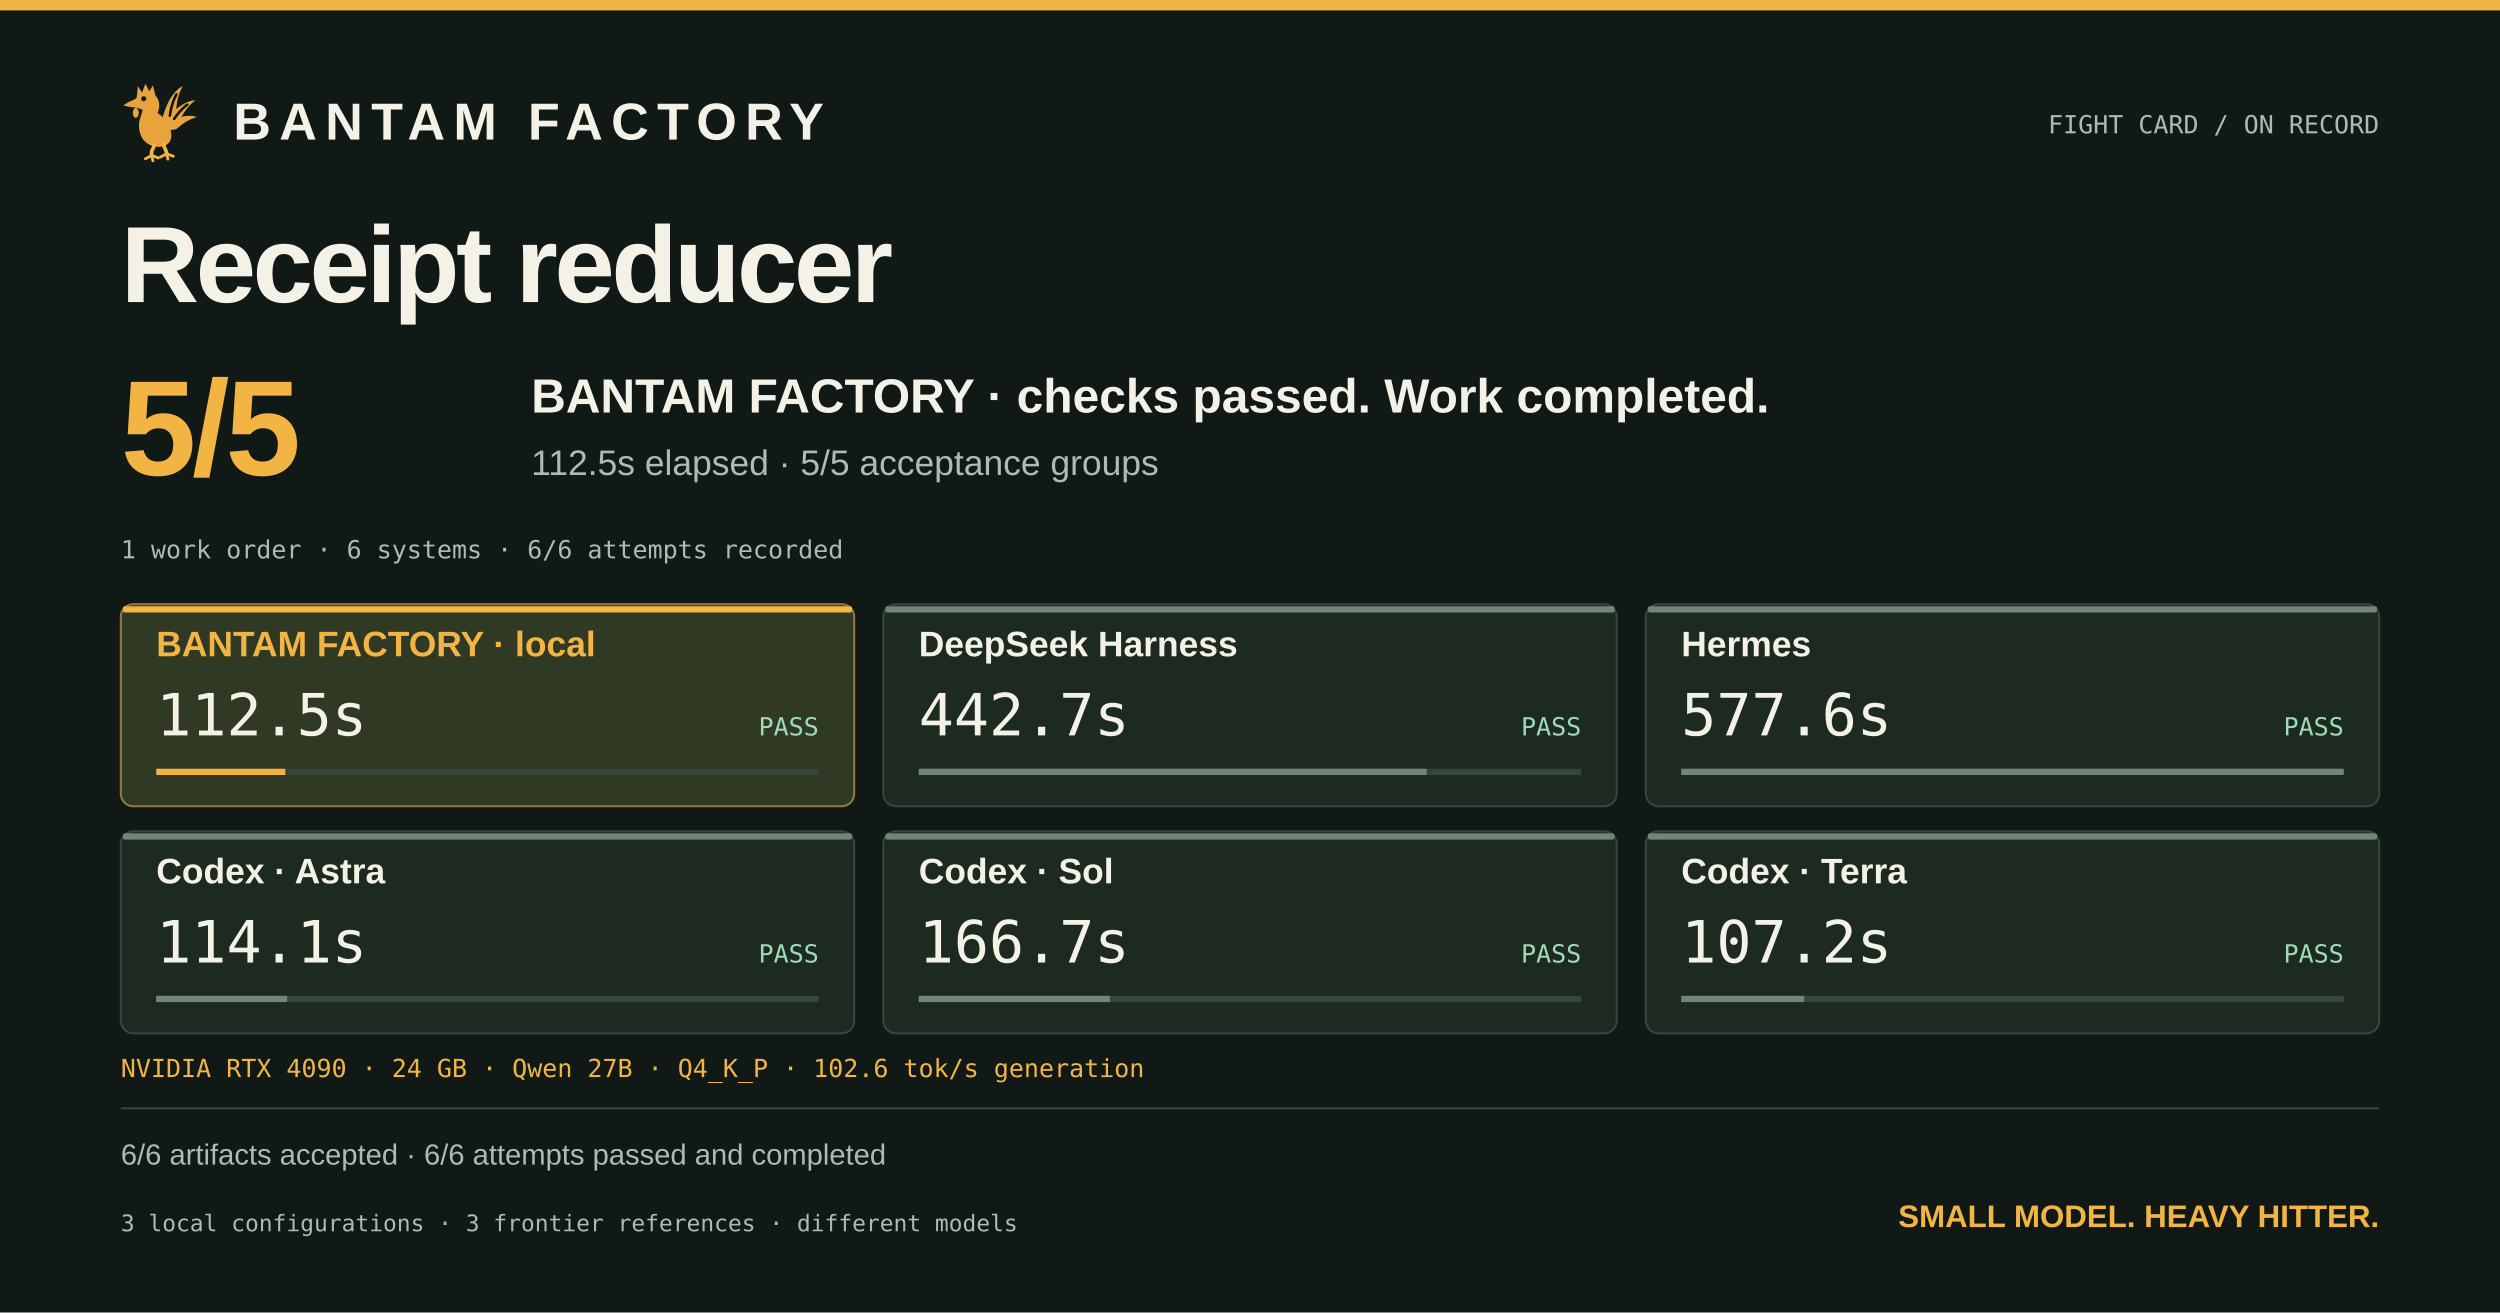
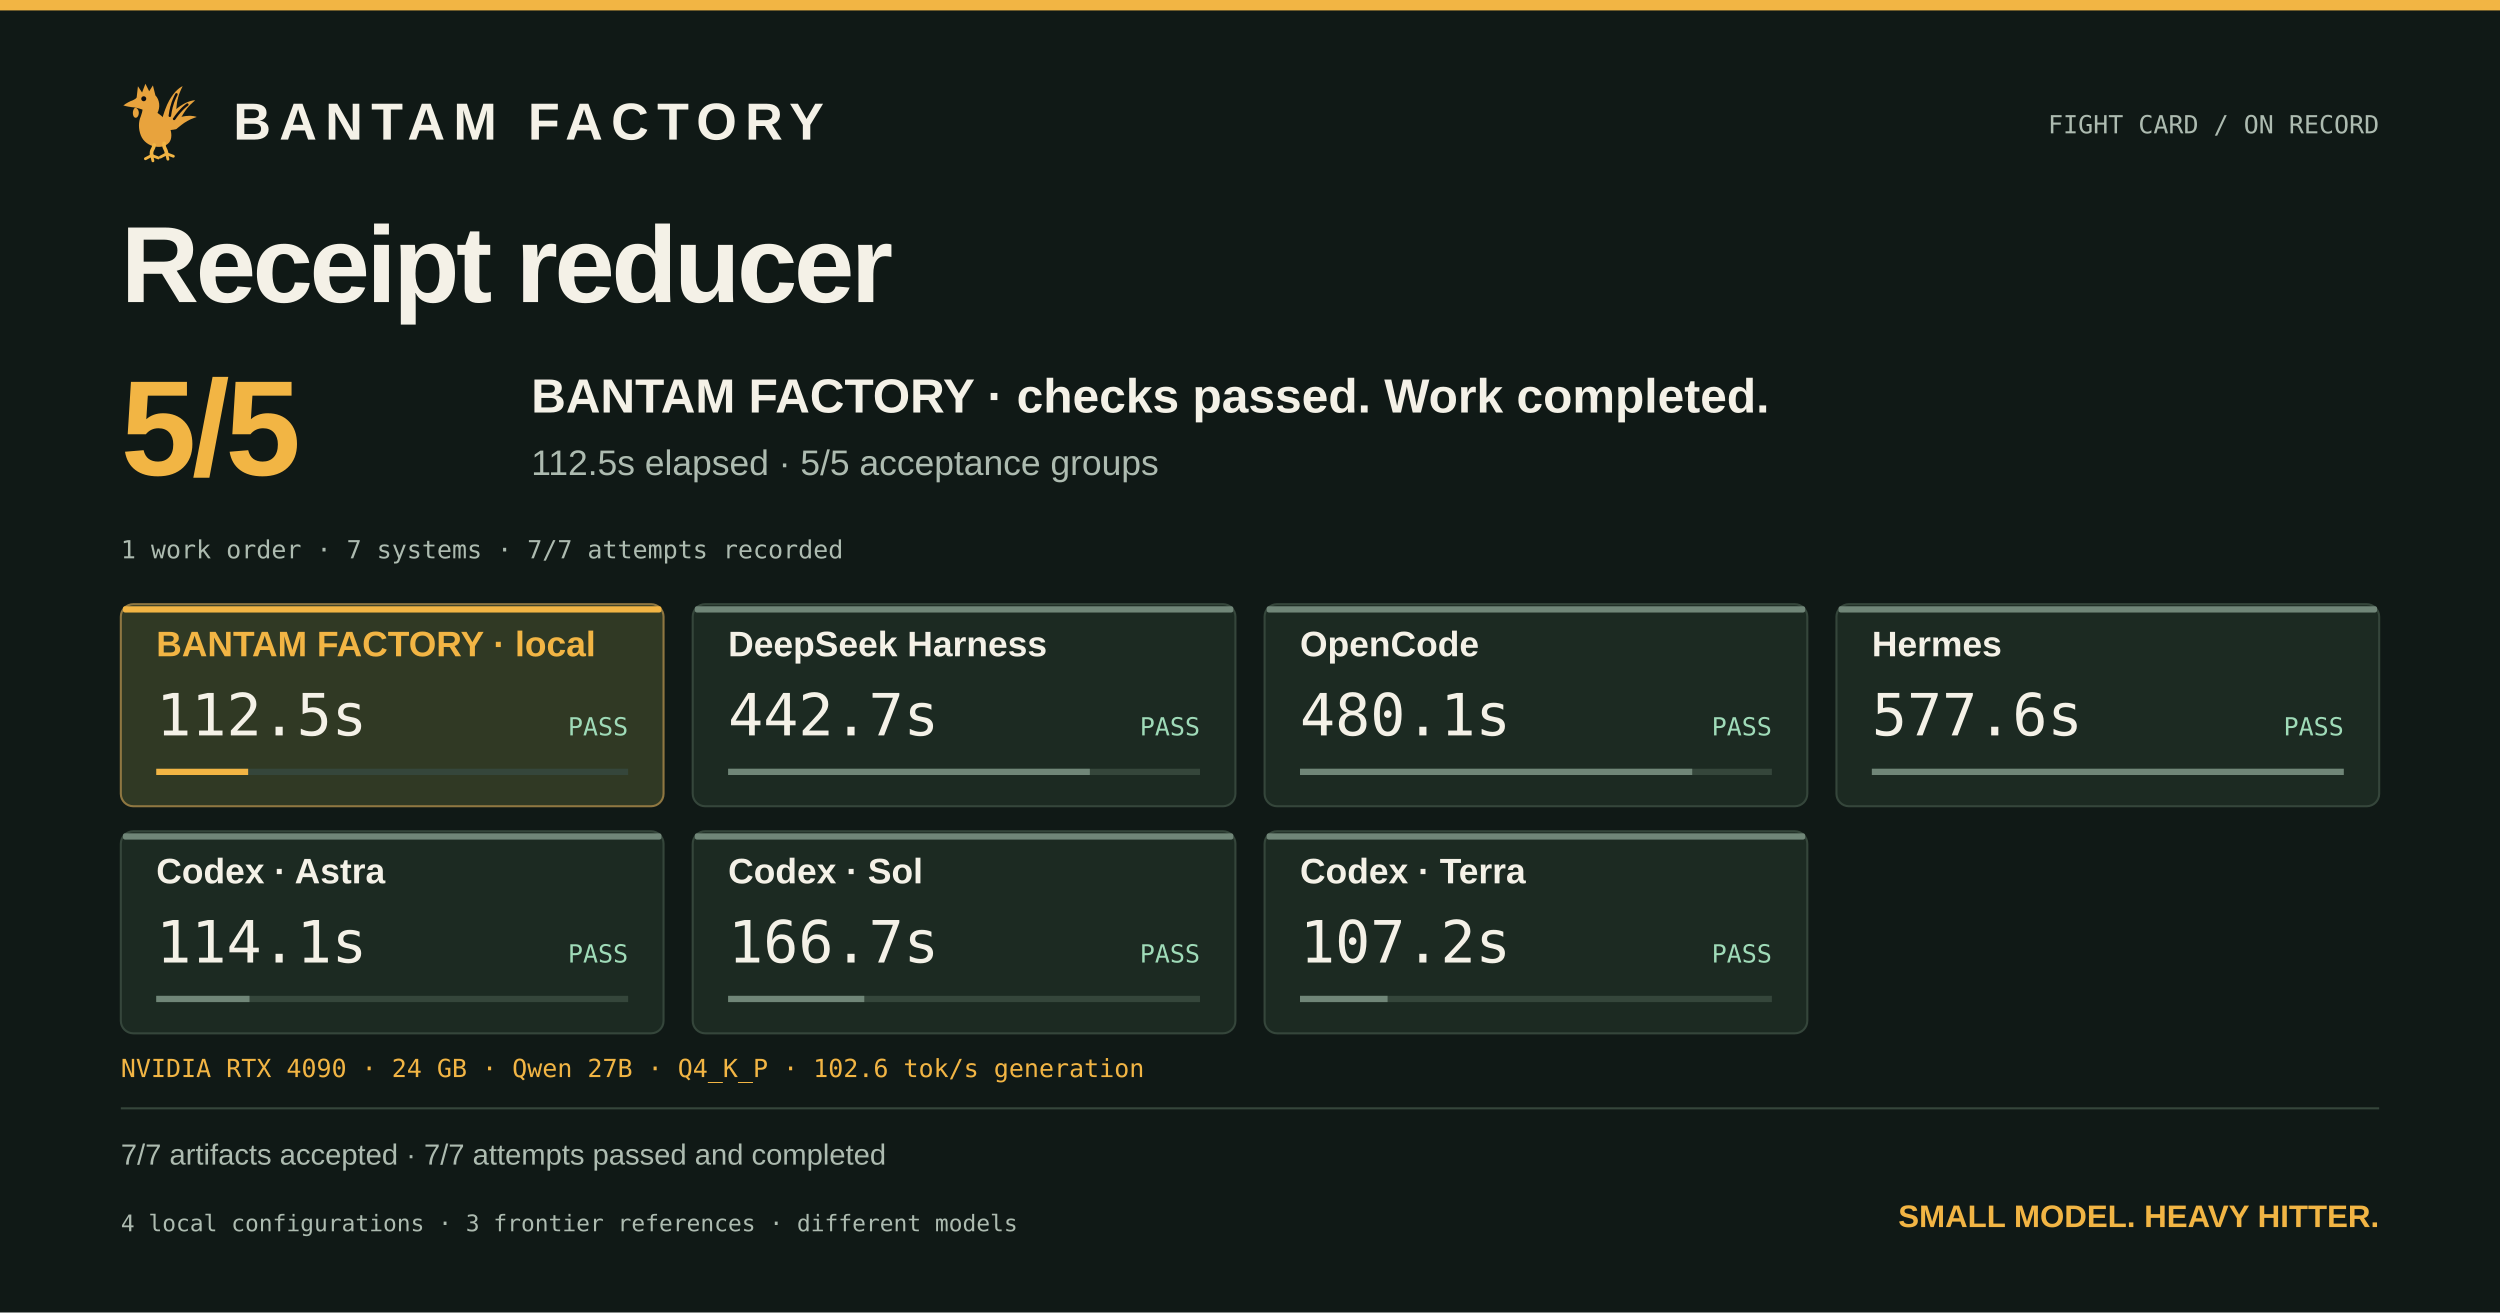
<svg xmlns="http://www.w3.org/2000/svg" width="1200" height="630" viewBox="0 0 1200 630" role="img" aria-label="Receipt reducer · BANTAM FACTORY recorded comparison">
  <g font-family="Arial,Helvetica,sans-serif">
    <rect width="1200" height="630" fill="#101916" />
    <rect width="1200" height="5" fill="#f2b544" />
    <svg x="58" y="35" width="40" height="48" viewBox="0 0 100 100" color="#f2b544">
      <g fill="#e8a33d">
        <path d="M61.0 56.4L61.7 55.3L62.4 54.1L63.1 53.0L63.7 51.8L64.3 50.7L64.9 49.5L65.5 48.4L66.1 47.3L66.5 46.1L66.5 45.0L66.4 43.8L66.4 42.6L66.4 41.4L66.4 40.2L66.4 39.1L66.4 37.9L66.5 36.7L66.5 35.6L66.5 34.4L66.6 33.3L66.7 32.1L66.8 31.0L66.9 29.8L67.0 28.7L67.2 27.5L67.3 26.4L67.5 25.2L67.7 24.1L67.9 22.9L68.2 21.8L68.5 20.7L68.7 19.5L69.1 18.4L69.4 17.3L69.8 16.1L70.1 15.0L70.6 13.9L71.0 12.8L71.5 11.7L72.0 10.5L72.5 9.4L73.0 8.3L73.6 7.2L74.1 5.9L74.1 5.9L72.9 6.5L71.8 7.2L70.7 7.9L69.7 8.7L68.7 9.5L67.7 10.4L66.8 11.3L65.8 12.2L65.0 13.2L64.1 14.2L63.3 15.2L62.4 16.3L61.7 17.4L60.9 18.5L60.2 19.6L59.5 20.7L58.8 21.9L58.1 23.0L57.5 24.2L56.9 25.4L56.3 26.6L55.7 27.8L55.2 29.0L54.7 30.2L54.2 31.5L53.7 32.7L53.2 33.9L52.8 35.2L52.3 36.4L51.9 37.7L51.5 38.9L51.1 40.2L50.7 41.4L50.4 42.7L50.0 43.9L50.1 45.2L50.4 46.5L50.6 47.8L51.0 49.1L51.3 50.4L51.7 51.7L52.1 53.0L52.6 54.3L53.0 55.6Z" />
        <path d="M60.1 57.9L61.1 57.3L62.1 56.7L63.1 56.0L64.0 55.4L64.9 54.7L65.9 54.1L66.8 53.4L67.6 52.8L68.4 52.0L68.8 51.1L69.2 50.1L69.7 49.2L70.1 48.3L70.5 47.4L71.0 46.4L71.4 45.5L71.9 44.6L72.4 43.7L72.8 42.8L73.3 41.9L73.8 41.1L74.3 40.2L74.8 39.3L75.4 38.5L75.9 37.6L76.5 36.8L77.0 35.9L77.6 35.1L78.2 34.3L78.8 33.5L79.4 32.6L80.1 31.9L80.7 31.1L81.4 30.3L82.1 29.5L82.8 28.8L83.5 28.0L84.3 27.3L85.1 26.6L85.8 25.9L86.7 25.1L87.5 24.4L88.3 23.7L89.2 22.9L89.2 22.9L88.0 22.9L86.9 23.0L85.8 23.2L84.7 23.5L83.6 23.8L82.5 24.1L81.4 24.5L80.3 24.9L79.3 25.3L78.2 25.8L77.2 26.3L76.2 26.8L75.1 27.4L74.1 28.0L73.2 28.6L72.2 29.2L71.2 29.8L70.3 30.5L69.3 31.2L68.4 31.9L67.5 32.6L66.6 33.3L65.7 34.1L64.8 34.8L64.0 35.6L63.1 36.4L62.3 37.2L61.4 38.0L60.6 38.8L59.8 39.6L59.0 40.4L58.2 41.2L57.4 42.1L56.7 42.9L55.9 43.7L55.5 44.8L55.2 45.9L55.0 47.1L54.7 48.2L54.5 49.4L54.3 50.5L54.2 51.7L54.1 52.9L53.9 54.1Z" />
        <path d="M58.6 58.5L59.5 58.5L60.5 58.4L61.4 58.3L62.3 58.2L63.2 58.1L64.1 57.9L65.0 57.8L65.8 57.6L66.6 57.4L67.2 56.9L67.9 56.3L68.5 55.8L69.1 55.3L69.7 54.8L70.4 54.3L71.0 53.8L71.6 53.3L72.3 52.8L72.9 52.3L73.5 51.8L74.2 51.4L74.8 50.9L75.5 50.4L76.1 50.0L76.8 49.5L77.5 49.1L78.2 48.7L78.9 48.3L79.5 47.9L80.2 47.5L81.0 47.1L81.7 46.7L82.4 46.3L83.1 46.0L83.9 45.6L84.6 45.3L85.4 45.0L86.2 44.7L86.9 44.4L87.7 44.1L88.5 43.8L89.3 43.5L90.2 43.2L91.0 42.9L91.0 42.9L90.2 42.5L89.3 42.3L88.4 42.1L87.6 41.9L86.7 41.8L85.8 41.7L84.9 41.6L84.0 41.5L83.1 41.5L82.2 41.5L81.3 41.5L80.4 41.6L79.5 41.6L78.6 41.7L77.7 41.8L76.8 41.9L75.9 42.1L75.0 42.2L74.1 42.4L73.2 42.6L72.3 42.8L71.4 43.0L70.5 43.2L69.6 43.5L68.8 43.7L67.9 44.0L67.0 44.2L66.2 44.5L65.3 44.8L64.5 45.1L63.6 45.4L62.8 45.7L61.9 46.0L61.1 46.3L60.3 46.7L59.6 47.3L59.0 48.0L58.5 48.7L57.9 49.5L57.4 50.2L56.9 51.0L56.4 51.8L55.9 52.6L55.4 53.5Z" />
        <path d="M58.8 41.4L59.0 40.2L59.2 39.0L59.4 37.7L59.6 36.5L59.8 35.3L60.1 34.1L60.4 32.9L60.6 31.7L60.9 30.6L61.3 29.4L61.6 28.2L62.0 27.0L62.3 25.9L62.7 24.7L63.2 23.5L63.6 22.4L64.1 21.3L64.6 20.1L65.1 19.0L65.6 17.9L66.2 16.8L66.7 15.7" stroke="#0d0f12" stroke-width="3.0" fill="none" stroke-linecap="round" />
        <path d="M63.9 45.2L64.6 44.4L65.2 43.5L65.8 42.6L66.4 41.8L67.1 40.9L67.7 40.1L68.4 39.2L69.1 38.4L69.8 37.6L70.4 36.8L71.2 36.0L71.9 35.2L72.6 34.4L73.4 33.6L74.1 32.9L74.9 32.1L75.7 31.4L76.5 30.7L77.3 30.0L78.1 29.3L79.0 28.7L79.8 28.0" stroke="#0d0f12" stroke-width="3.0" fill="none" stroke-linecap="round" />
        <path d="M3 29C7 26 11 24 15 22.5C16.5 21.8 18 21 19 19.5L20.5 6L25.5 13.5L29.5 3L34 12L38.5 5L41.5 17C44 19.5 45.5 23 46 27C46.5 31 45.5 35 44 38C50 42 55 47 58 54C61.5 61.5 61.5 69 58 73.5C54 78 48 79.5 42 78.5C34 77.5 27 72.5 24 65C21 57.5 21 48.5 24 42C25 39 26 36 26 34C23 33 20 32 17 31.5C11 31 6 30 3 29Z" />
        <path d="M17.5 31.5C21 33 22.5 37 21 41C19.5 45 15.8 44.6 14.8 40.8C13.8 37 15 32.8 17.5 31.5Z" />
        <path d="M40 76.5C39 82.5 36 82 37 89" stroke="currentColor" stroke-width="4.4" stroke-linecap="round" fill="none" />
        <path d="M29.5 93L37 89L45 92M37 89L38.5 95.5" stroke="currentColor" stroke-width="3.4" stroke-linecap="round" stroke-linejoin="round" fill="none" />
        <path d="M52 74.5C51 80.5 54 80 55 87" stroke="currentColor" stroke-width="4.4" stroke-linecap="round" fill="none" />
        <path d="M47.5 91L55 87L63 90M55 87L56.5 93.5" stroke="currentColor" stroke-width="3.4" stroke-linecap="round" stroke-linejoin="round" fill="none" />
        <circle cx="27.5" cy="21" r="3" fill="#0d0f12" />
      </g>
    </svg>
    <text x="112" y="67" fill="#f4f1e7" font-size="25" font-weight="700" letter-spacing="4">BANTAM FACTORY</text>
    <text x="1142" y="64" text-anchor="end" fill="#adbbb0" font-family="monospace" font-size="12">FIGHT CARD / ON RECORD</text>
    <text x="58" y="145" fill="#f4f1e7" font-size="52" font-weight="700" letter-spacing="-1.6">Receipt reducer</text>
    <text x="58" y="228" fill="#f2b544" font-size="65" font-weight="700" letter-spacing="-2">5/5</text>
    <text x="255" y="198" fill="#f4f1e7" font-size="23" font-weight="700">BANTAM FACTORY · checks passed. Work completed.</text>
    <text x="255" y="228" fill="#adbbb0" font-size="17">112.5s elapsed · 5/5 acceptance groups</text>
-     <text x="58" y="268" fill="#adbbb0" font-family="monospace" font-size="12">1 work order · 6 systems · 6/6 attempts recorded</text>
+     <text x="58" y="268" fill="#adbbb0" font-family="monospace" font-size="12">1 work order · 7 systems · 7/7 attempts recorded</text>
    <g>
-       <rect x="58" y="290" width="352" height="97" rx="6" fill="#303924" stroke="#8f7741" />
-       <rect x="59" y="291" width="350" height="3" rx="1" fill="#f2b544" />
+       <rect x="58" y="290" width="260.5" height="97" rx="6" fill="#303924" stroke="#8f7741" />
+       <rect x="59" y="291" width="258.5" height="3" rx="1" fill="#f2b544" />
      <text x="75" y="315" fill="#f2b544" font-size="17" font-weight="700">BANTAM FACTORY · local</text>
      <text x="75" y="353" fill="#f4f1e7" font-family="monospace" font-size="28">112.5s</text>
-       <text x="393" y="353" text-anchor="end" fill="#9fdbb8" font-family="monospace" font-size="12">PASS</text>
-       <rect x="75" y="369" width="318" height="3" fill="#35463b" />
-       <rect x="75" y="369" width="61.933" height="3" fill="#f2b544" />
+       <text x="301.5" y="353" text-anchor="end" fill="#9fdbb8" font-family="monospace" font-size="12">PASS</text>
+       <rect x="75" y="369" width="226.5" height="3" fill="#35463b" />
+       <rect x="75" y="369" width="44.113" height="3" fill="#f2b544" />
    </g>
    <g>
-       <rect x="424" y="290" width="352" height="97" rx="6" fill="#1c2a22" stroke="#35463b" />
-       <rect x="425" y="291" width="350" height="3" rx="1" fill="#708678" />
-       <text x="441" y="315" fill="#f4f1e7" font-size="17" font-weight="700">DeepSeek Harness</text>
-       <text x="441" y="353" fill="#f4f1e7" font-family="monospace" font-size="28">442.7s</text>
-       <text x="759" y="353" text-anchor="end" fill="#9fdbb8" font-family="monospace" font-size="12">PASS</text>
-       <rect x="441" y="369" width="318" height="3" fill="#35463b" />
-       <rect x="441" y="369" width="243.763" height="3" fill="#708678" />
+       <rect x="332.5" y="290" width="260.5" height="97" rx="6" fill="#1c2a22" stroke="#35463b" />
+       <rect x="333.5" y="291" width="258.5" height="3" rx="1" fill="#708678" />
+       <text x="349.5" y="315" fill="#f4f1e7" font-size="17" font-weight="700">DeepSeek Harness</text>
+       <text x="349.5" y="353" fill="#f4f1e7" font-family="monospace" font-size="28">442.7s</text>
+       <text x="576" y="353" text-anchor="end" fill="#9fdbb8" font-family="monospace" font-size="12">PASS</text>
+       <rect x="349.5" y="369" width="226.5" height="3" fill="#35463b" />
+       <rect x="349.5" y="369" width="173.623" height="3" fill="#708678" />
    </g>
    <g>
-       <rect x="790" y="290" width="352" height="97" rx="6" fill="#1c2a22" stroke="#35463b" />
-       <rect x="791" y="291" width="350" height="3" rx="1" fill="#708678" />
-       <text x="807" y="315" fill="#f4f1e7" font-size="17" font-weight="700">Hermes</text>
-       <text x="807" y="353" fill="#f4f1e7" font-family="monospace" font-size="28">577.6s</text>
-       <text x="1125" y="353" text-anchor="end" fill="#9fdbb8" font-family="monospace" font-size="12">PASS</text>
-       <rect x="807" y="369" width="318" height="3" fill="#35463b" />
-       <rect x="807" y="369" width="318" height="3" fill="#708678" />
+       <rect x="607" y="290" width="260.5" height="97" rx="6" fill="#1c2a22" stroke="#35463b" />
+       <rect x="608" y="291" width="258.5" height="3" rx="1" fill="#708678" />
+       <text x="624" y="315" fill="#f4f1e7" font-size="17" font-weight="700">OpenCode</text>
+       <text x="624" y="353" fill="#f4f1e7" font-family="monospace" font-size="28">480.1s</text>
+       <text x="850.5" y="353" text-anchor="end" fill="#9fdbb8" font-family="monospace" font-size="12">PASS</text>
+       <rect x="624" y="369" width="226.5" height="3" fill="#35463b" />
+       <rect x="624" y="369" width="188.265" height="3" fill="#708678" />
    </g>
    <g>
-       <rect x="58" y="399" width="352" height="97" rx="6" fill="#1c2a22" stroke="#35463b" />
-       <rect x="59" y="400" width="350" height="3" rx="1" fill="#708678" />
+       <rect x="881.5" y="290" width="260.5" height="97" rx="6" fill="#1c2a22" stroke="#35463b" />
+       <rect x="882.5" y="291" width="258.5" height="3" rx="1" fill="#708678" />
+       <text x="898.5" y="315" fill="#f4f1e7" font-size="17" font-weight="700">Hermes</text>
+       <text x="898.5" y="353" fill="#f4f1e7" font-family="monospace" font-size="28">577.6s</text>
+       <text x="1125" y="353" text-anchor="end" fill="#9fdbb8" font-family="monospace" font-size="12">PASS</text>
+       <rect x="898.5" y="369" width="226.5" height="3" fill="#35463b" />
+       <rect x="898.5" y="369" width="226.5" height="3" fill="#708678" />
+     </g>
+     <g>
+       <rect x="58" y="399" width="260.5" height="97" rx="6" fill="#1c2a22" stroke="#35463b" />
+       <rect x="59" y="400" width="258.5" height="3" rx="1" fill="#708678" />
      <text x="75" y="424" fill="#f4f1e7" font-size="17" font-weight="700">Codex · Astra</text>
      <text x="75" y="462" fill="#f4f1e7" font-family="monospace" font-size="28">114.1s</text>
-       <text x="393" y="462" text-anchor="end" fill="#9fdbb8" font-family="monospace" font-size="12">PASS</text>
-       <rect x="75" y="478" width="318" height="3" fill="#35463b" />
-       <rect x="75" y="478" width="62.839" height="3" fill="#708678" />
+       <text x="301.5" y="462" text-anchor="end" fill="#9fdbb8" font-family="monospace" font-size="12">PASS</text>
+       <rect x="75" y="478" width="226.5" height="3" fill="#35463b" />
+       <rect x="75" y="478" width="44.758" height="3" fill="#708678" />
    </g>
    <g>
-       <rect x="424" y="399" width="352" height="97" rx="6" fill="#1c2a22" stroke="#35463b" />
-       <rect x="425" y="400" width="350" height="3" rx="1" fill="#708678" />
-       <text x="441" y="424" fill="#f4f1e7" font-size="17" font-weight="700">Codex · Sol</text>
-       <text x="441" y="462" fill="#f4f1e7" font-family="monospace" font-size="28">166.7s</text>
-       <text x="759" y="462" text-anchor="end" fill="#9fdbb8" font-family="monospace" font-size="12">PASS</text>
-       <rect x="441" y="478" width="318" height="3" fill="#35463b" />
-       <rect x="441" y="478" width="91.76" height="3" fill="#708678" />
+       <rect x="332.5" y="399" width="260.5" height="97" rx="6" fill="#1c2a22" stroke="#35463b" />
+       <rect x="333.5" y="400" width="258.5" height="3" rx="1" fill="#708678" />
+       <text x="349.5" y="424" fill="#f4f1e7" font-size="17" font-weight="700">Codex · Sol</text>
+       <text x="349.5" y="462" fill="#f4f1e7" font-family="monospace" font-size="28">166.7s</text>
+       <text x="576" y="462" text-anchor="end" fill="#9fdbb8" font-family="monospace" font-size="12">PASS</text>
+       <rect x="349.5" y="478" width="226.5" height="3" fill="#35463b" />
+       <rect x="349.5" y="478" width="65.357" height="3" fill="#708678" />
    </g>
    <g>
-       <rect x="790" y="399" width="352" height="97" rx="6" fill="#1c2a22" stroke="#35463b" />
-       <rect x="791" y="400" width="350" height="3" rx="1" fill="#708678" />
-       <text x="807" y="424" fill="#f4f1e7" font-size="17" font-weight="700">Codex · Terra</text>
-       <text x="807" y="462" fill="#f4f1e7" font-family="monospace" font-size="28">107.2s</text>
-       <text x="1125" y="462" text-anchor="end" fill="#9fdbb8" font-family="monospace" font-size="12">PASS</text>
-       <rect x="807" y="478" width="318" height="3" fill="#35463b" />
-       <rect x="807" y="478" width="59.014" height="3" fill="#708678" />
+       <rect x="607" y="399" width="260.5" height="97" rx="6" fill="#1c2a22" stroke="#35463b" />
+       <rect x="608" y="400" width="258.5" height="3" rx="1" fill="#708678" />
+       <text x="624" y="424" fill="#f4f1e7" font-size="17" font-weight="700">Codex · Terra</text>
+       <text x="624" y="462" fill="#f4f1e7" font-family="monospace" font-size="28">107.2s</text>
+       <text x="850.5" y="462" text-anchor="end" fill="#9fdbb8" font-family="monospace" font-size="12">PASS</text>
+       <rect x="624" y="478" width="226.5" height="3" fill="#35463b" />
+       <rect x="624" y="478" width="42.033" height="3" fill="#708678" />
    </g>
    <text x="58" y="517" fill="#f2b544" font-family="monospace" font-size="12">NVIDIA RTX 4090 · 24 GB · Qwen 27B · Q4_K_P · 102.6 tok/s generation</text>
    <line x1="58" y1="532" x2="1142" y2="532" stroke="#35463b" />
-     <text x="58" y="559" fill="#adbbb0" font-size="14">6/6 artifacts accepted · 6/6 attempts passed and completed</text>
-     <text x="58" y="591" fill="#adbbb0" font-family="monospace" font-size="11">3 local configurations · 3 frontier references · different models</text>
+     <text x="58" y="559" fill="#adbbb0" font-size="14">7/7 artifacts accepted · 7/7 attempts passed and completed</text>
+     <text x="58" y="591" fill="#adbbb0" font-family="monospace" font-size="11">4 local configurations · 3 frontier references · different models</text>
    <text x="1142" y="589" text-anchor="end" fill="#f2b544" font-size="15" font-weight="700">SMALL MODEL. HEAVY HITTER.</text>
  </g>
</svg>
